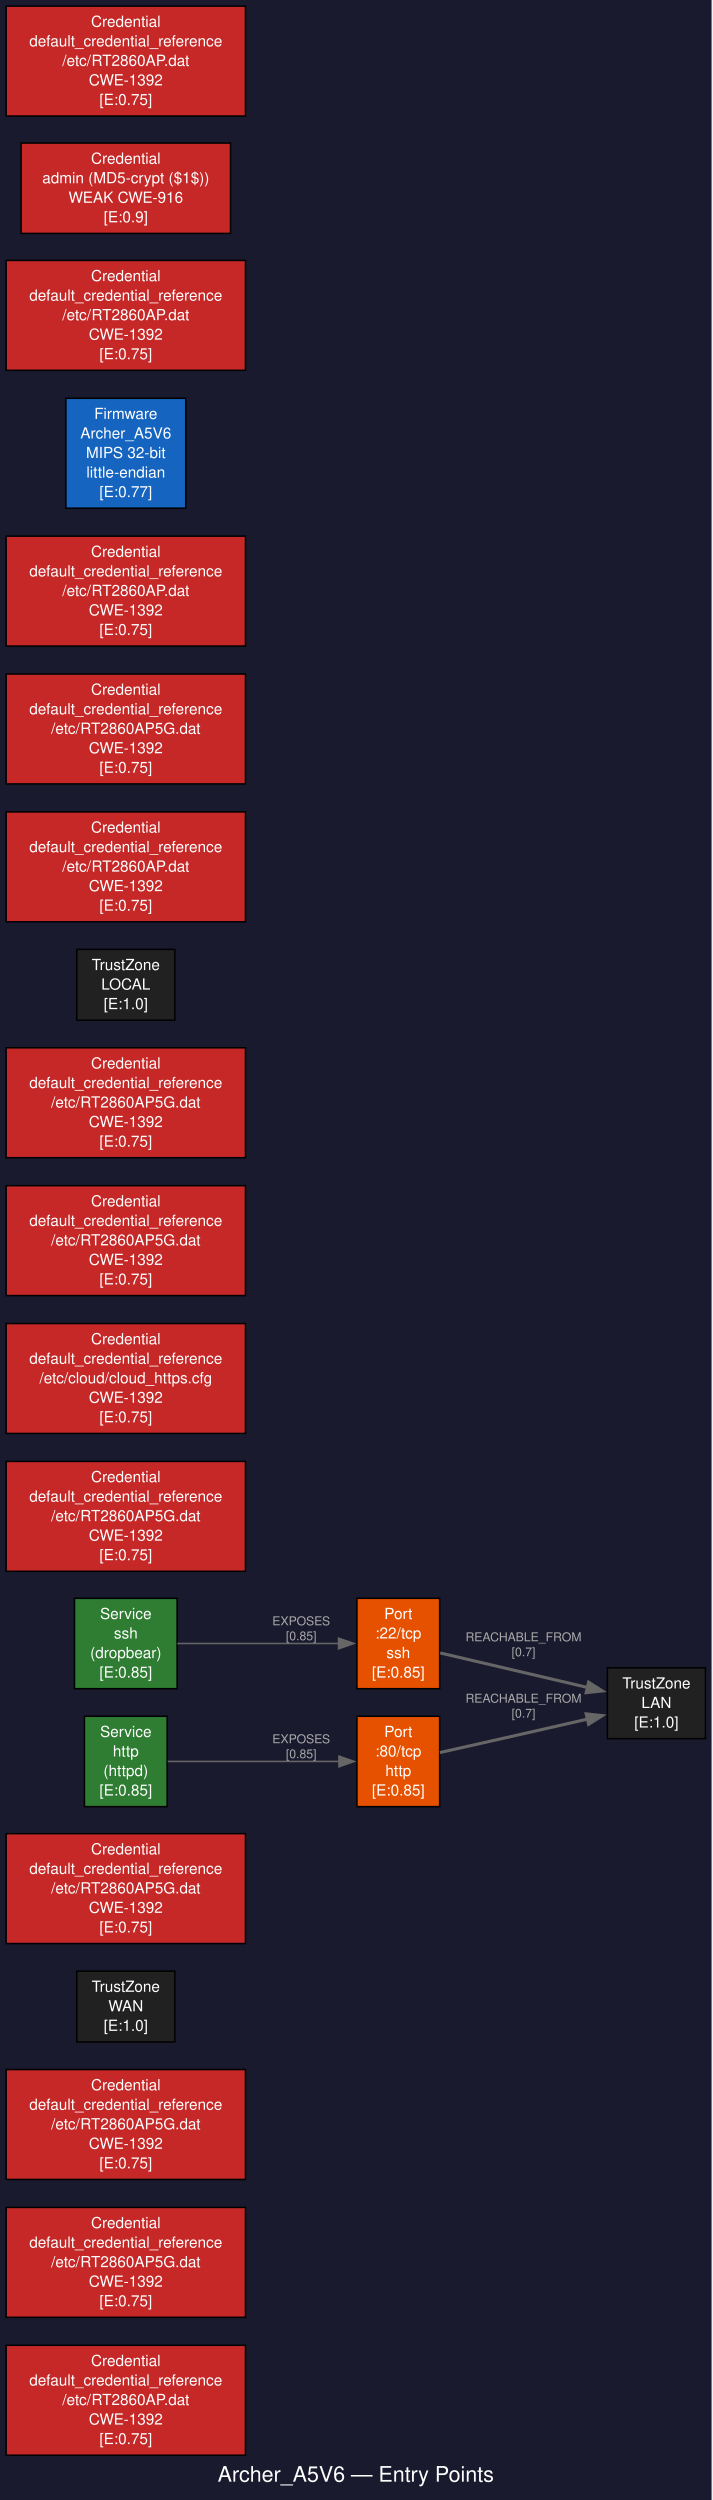
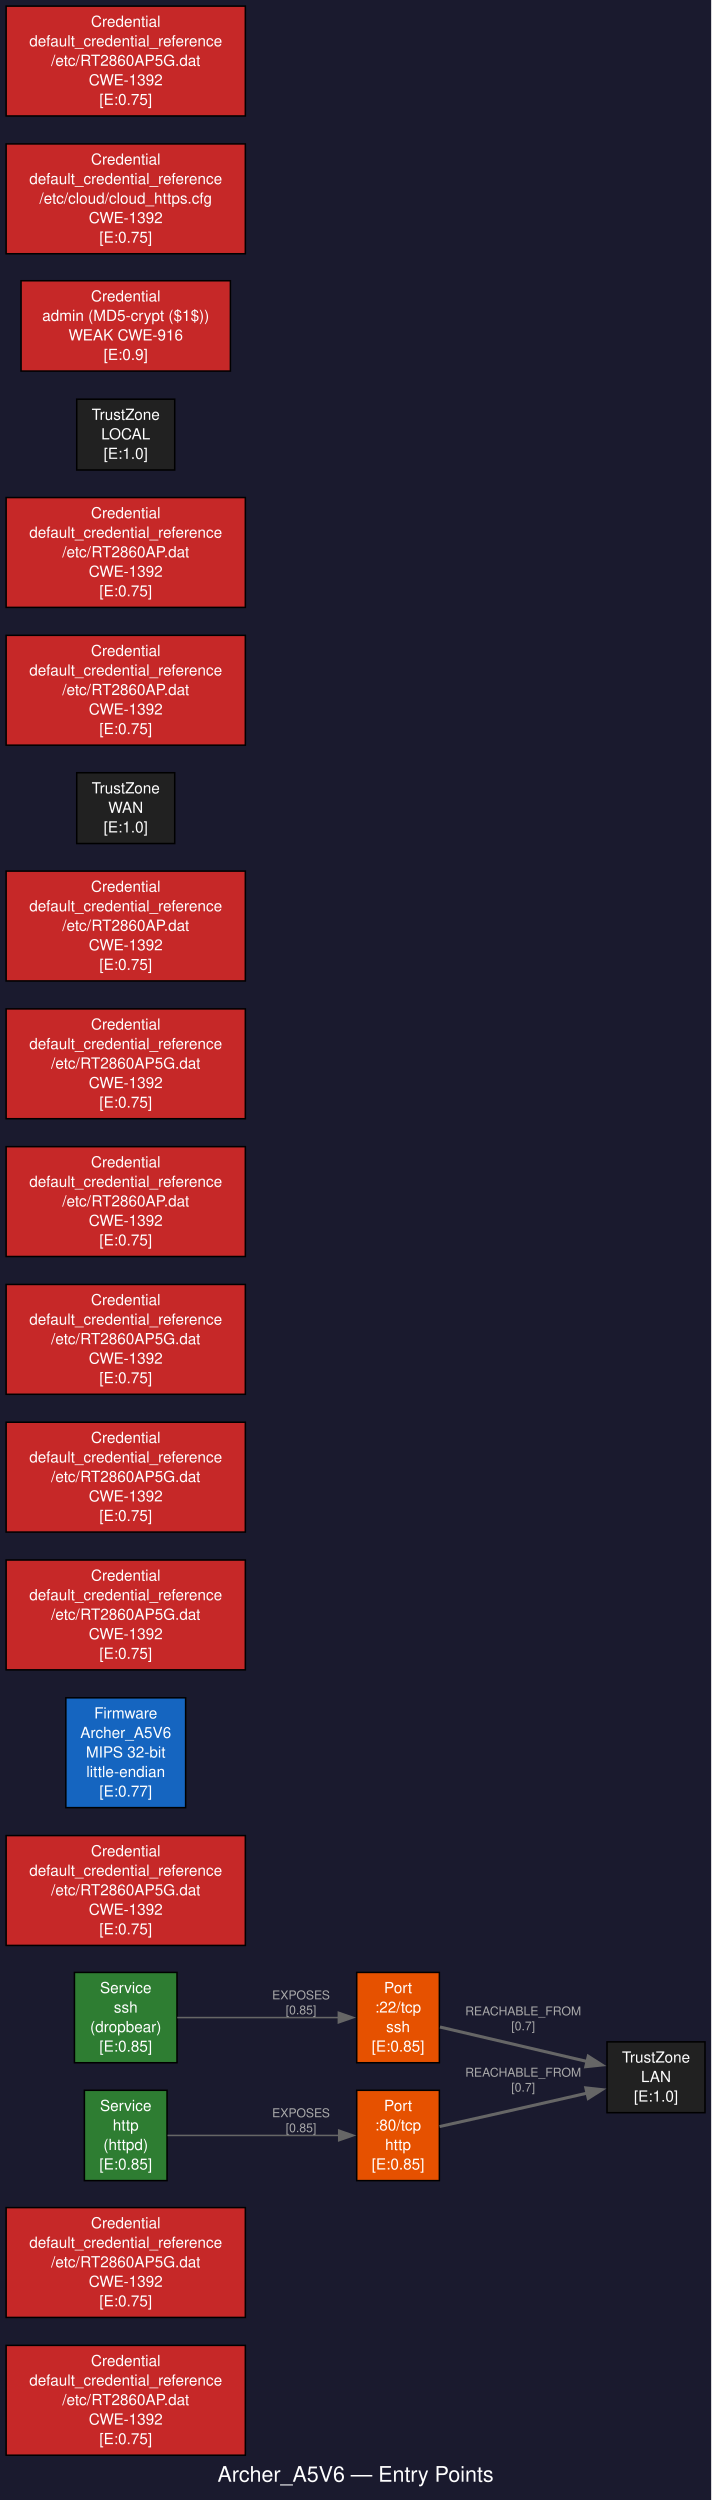
- <svg xmlns="http://www.w3.org/2000/svg" width="465pt" height="1632pt" viewBox="0.00 0.00 465.00 1632.00">
-   <g id="graph0" class="graph" transform="scale(1 1) rotate(0) translate(4 1628)">
-     <polygon fill="#1a1a2e" stroke="none" points="-4,4 -4,-1628 460.5,-1628 460.5,4 -4,4" />
+ <svg xmlns="http://www.w3.org/2000/svg" width="465pt" height="1633pt" viewBox="0.00 0.00 465.00 1633.00">
+   <g id="graph0" class="graph" transform="scale(1 1) rotate(0) translate(4 1629)">
+     <polygon fill="#1a1a2e" stroke="none" points="-4,4 -4,-1629 460.5,-1629 460.5,4 -4,4" />
    <text xml:space="preserve" text-anchor="middle" x="228.25" y="-7.95" font-family="Helvetica,sans-Serif" font-size="14.00" fill="white">Archer_A5V6 — Entry Points</text>
    <g id="node1" class="node">
      <polygon fill="#c62828" stroke="black" points="156.25,-97 0,-97 0,-25.25 156.25,-25.25 156.25,-97" />
      <text xml:space="preserve" text-anchor="middle" x="78.12" y="-83.5" font-family="Helvetica,sans-Serif" font-size="10.00" fill="white">Credential</text>
      <text xml:space="preserve" text-anchor="middle" x="78.12" y="-70.75" font-family="Helvetica,sans-Serif" font-size="10.00" fill="white">default_credential_reference</text>
      <text xml:space="preserve" text-anchor="middle" x="78.12" y="-58" font-family="Helvetica,sans-Serif" font-size="10.00" fill="white">/etc/RT2860AP.dat</text>
      <text xml:space="preserve" text-anchor="middle" x="78.12" y="-45.25" font-family="Helvetica,sans-Serif" font-size="10.00" fill="white">CWE-1392</text>
      <text xml:space="preserve" text-anchor="middle" x="78.12" y="-32.5" font-family="Helvetica,sans-Serif" font-size="10.00" fill="white">[E:0.75]</text>
    </g>
    <g id="node2" class="node">
      <polygon fill="#c62828" stroke="black" points="156.25,-187 0,-187 0,-115.25 156.25,-115.25 156.25,-187" />
      <text xml:space="preserve" text-anchor="middle" x="78.12" y="-173.5" font-family="Helvetica,sans-Serif" font-size="10.00" fill="white">Credential</text>
      <text xml:space="preserve" text-anchor="middle" x="78.12" y="-160.75" font-family="Helvetica,sans-Serif" font-size="10.00" fill="white">default_credential_reference</text>
      <text xml:space="preserve" text-anchor="middle" x="78.12" y="-148" font-family="Helvetica,sans-Serif" font-size="10.00" fill="white">/etc/RT2860AP5G.dat</text>
      <text xml:space="preserve" text-anchor="middle" x="78.12" y="-135.25" font-family="Helvetica,sans-Serif" font-size="10.00" fill="white">CWE-1392</text>
      <text xml:space="preserve" text-anchor="middle" x="78.12" y="-122.5" font-family="Helvetica,sans-Serif" font-size="10.00" fill="white">[E:0.75]</text>
    </g>
    <g id="node3" class="node">
-       <polygon fill="#c62828" stroke="black" points="156.25,-277 0,-277 0,-205.25 156.25,-205.25 156.25,-277" />
-       <text xml:space="preserve" text-anchor="middle" x="78.12" y="-263.5" font-family="Helvetica,sans-Serif" font-size="10.00" fill="white">Credential</text>
-       <text xml:space="preserve" text-anchor="middle" x="78.12" y="-250.75" font-family="Helvetica,sans-Serif" font-size="10.00" fill="white">default_credential_reference</text>
-       <text xml:space="preserve" text-anchor="middle" x="78.12" y="-238" font-family="Helvetica,sans-Serif" font-size="10.00" fill="white">/etc/RT2860AP5G.dat</text>
-       <text xml:space="preserve" text-anchor="middle" x="78.12" y="-225.25" font-family="Helvetica,sans-Serif" font-size="10.00" fill="white">CWE-1392</text>
-       <text xml:space="preserve" text-anchor="middle" x="78.12" y="-212.5" font-family="Helvetica,sans-Serif" font-size="10.00" fill="white">[E:0.75]</text>
+       <polygon fill="#e65100" stroke="black" points="283,-263.62 229,-263.62 229,-204.62 283,-204.62 283,-263.62" />
+       <text xml:space="preserve" text-anchor="middle" x="256" y="-250.12" font-family="Helvetica,sans-Serif" font-size="10.00" fill="white">Port</text>
+       <text xml:space="preserve" text-anchor="middle" x="256" y="-237.38" font-family="Helvetica,sans-Serif" font-size="10.00" fill="white">:80/tcp</text>
+       <text xml:space="preserve" text-anchor="middle" x="256" y="-224.62" font-family="Helvetica,sans-Serif" font-size="10.00" fill="white">http</text>
+       <text xml:space="preserve" text-anchor="middle" x="256" y="-211.88" font-family="Helvetica,sans-Serif" font-size="10.00" fill="white">[E:0.85]</text>
+     </g>
+     <g id="node15" class="node">
+       <polygon fill="#212121" stroke="black" points="456.5,-295.25 392.5,-295.25 392.5,-249 456.5,-249 456.5,-295.25" />
+       <text xml:space="preserve" text-anchor="middle" x="424.5" y="-281.75" font-family="Helvetica,sans-Serif" font-size="10.00" fill="white">TrustZone</text>
+       <text xml:space="preserve" text-anchor="middle" x="424.5" y="-269" font-family="Helvetica,sans-Serif" font-size="10.00" fill="white">LAN</text>
+       <text xml:space="preserve" text-anchor="middle" x="424.5" y="-256.25" font-family="Helvetica,sans-Serif" font-size="10.00" fill="white">[E:1.0]</text>
+     </g>
+     <g id="edge4" class="edge">
+       <path fill="none" stroke="#666666" stroke-width="2" d="M283.15,-239.95C306.97,-245.28 343.12,-253.4 374.5,-260.62 376.64,-261.12 378.83,-261.62 381.04,-262.14" />
+       <polygon fill="#666666" stroke="#666666" stroke-width="2" points="378.66,-265.18 389.19,-264.04 380.25,-258.36 378.66,-265.18" />
+       <text xml:space="preserve" text-anchor="middle" x="337.75" y="-272.52" font-family="Helvetica,sans-Serif" font-size="8.00" fill="#aaaaaa">REACHABLE_FROM</text>
+       <text xml:space="preserve" text-anchor="middle" x="337.75" y="-262.77" font-family="Helvetica,sans-Serif" font-size="8.00" fill="#aaaaaa">[0.7]</text>
    </g>
    <g id="node4" class="node">
-       <polygon fill="#212121" stroke="black" points="110.12,-341.25 46.12,-341.25 46.12,-295 110.12,-295 110.12,-341.25" />
-       <text xml:space="preserve" text-anchor="middle" x="78.12" y="-327.75" font-family="Helvetica,sans-Serif" font-size="10.00" fill="white">TrustZone</text>
-       <text xml:space="preserve" text-anchor="middle" x="78.12" y="-315" font-family="Helvetica,sans-Serif" font-size="10.00" fill="white">WAN</text>
-       <text xml:space="preserve" text-anchor="middle" x="78.12" y="-302.25" font-family="Helvetica,sans-Serif" font-size="10.00" fill="white">[E:1.0]</text>
+       <polygon fill="#c62828" stroke="black" points="156.25,-430 0,-430 0,-358.25 156.25,-358.25 156.25,-430" />
+       <text xml:space="preserve" text-anchor="middle" x="78.12" y="-416.5" font-family="Helvetica,sans-Serif" font-size="10.00" fill="white">Credential</text>
+       <text xml:space="preserve" text-anchor="middle" x="78.12" y="-403.75" font-family="Helvetica,sans-Serif" font-size="10.00" fill="white">default_credential_reference</text>
+       <text xml:space="preserve" text-anchor="middle" x="78.12" y="-391" font-family="Helvetica,sans-Serif" font-size="10.00" fill="white">/etc/RT2860AP5G.dat</text>
+       <text xml:space="preserve" text-anchor="middle" x="78.12" y="-378.25" font-family="Helvetica,sans-Serif" font-size="10.00" fill="white">CWE-1392</text>
+       <text xml:space="preserve" text-anchor="middle" x="78.12" y="-365.5" font-family="Helvetica,sans-Serif" font-size="10.00" fill="white">[E:0.75]</text>
    </g>
    <g id="node5" class="node">
-       <polygon fill="#c62828" stroke="black" points="156.25,-431 0,-431 0,-359.25 156.25,-359.25 156.25,-431" />
-       <text xml:space="preserve" text-anchor="middle" x="78.12" y="-417.5" font-family="Helvetica,sans-Serif" font-size="10.00" fill="white">Credential</text>
-       <text xml:space="preserve" text-anchor="middle" x="78.12" y="-404.75" font-family="Helvetica,sans-Serif" font-size="10.00" fill="white">default_credential_reference</text>
-       <text xml:space="preserve" text-anchor="middle" x="78.12" y="-392" font-family="Helvetica,sans-Serif" font-size="10.00" fill="white">/etc/RT2860AP5G.dat</text>
-       <text xml:space="preserve" text-anchor="middle" x="78.12" y="-379.25" font-family="Helvetica,sans-Serif" font-size="10.00" fill="white">CWE-1392</text>
-       <text xml:space="preserve" text-anchor="middle" x="78.12" y="-366.5" font-family="Helvetica,sans-Serif" font-size="10.00" fill="white">[E:0.75]</text>
+       <polygon fill="#1565c0" stroke="black" points="117.25,-520 39,-520 39,-448.25 117.25,-448.25 117.25,-520" />
+       <text xml:space="preserve" text-anchor="middle" x="78.12" y="-506.5" font-family="Helvetica,sans-Serif" font-size="10.00" fill="white">Firmware</text>
+       <text xml:space="preserve" text-anchor="middle" x="78.12" y="-493.75" font-family="Helvetica,sans-Serif" font-size="10.00" fill="white">Archer_A5V6</text>
+       <text xml:space="preserve" text-anchor="middle" x="78.12" y="-481" font-family="Helvetica,sans-Serif" font-size="10.00" fill="white">MIPS 32-bit</text>
+       <text xml:space="preserve" text-anchor="middle" x="78.12" y="-468.25" font-family="Helvetica,sans-Serif" font-size="10.00" fill="white">little-endian</text>
+       <text xml:space="preserve" text-anchor="middle" x="78.12" y="-455.5" font-family="Helvetica,sans-Serif" font-size="10.00" fill="white">[E:0.77]</text>
    </g>
    <g id="node6" class="node">
-       <polygon fill="#2e7d32" stroke="black" points="111.62,-584.62 44.62,-584.62 44.62,-525.62 111.62,-525.62 111.62,-584.62" />
-       <text xml:space="preserve" text-anchor="middle" x="78.12" y="-571.12" font-family="Helvetica,sans-Serif" font-size="10.00" fill="white">Service</text>
-       <text xml:space="preserve" text-anchor="middle" x="78.12" y="-558.38" font-family="Helvetica,sans-Serif" font-size="10.00" fill="white">ssh</text>
-       <text xml:space="preserve" text-anchor="middle" x="78.12" y="-545.62" font-family="Helvetica,sans-Serif" font-size="10.00" fill="white">(dropbear)</text>
-       <text xml:space="preserve" text-anchor="middle" x="78.12" y="-532.88" font-family="Helvetica,sans-Serif" font-size="10.00" fill="white">[E:0.85]</text>
+       <polygon fill="#c62828" stroke="black" points="156.25,-610 0,-610 0,-538.25 156.25,-538.25 156.25,-610" />
+       <text xml:space="preserve" text-anchor="middle" x="78.12" y="-596.5" font-family="Helvetica,sans-Serif" font-size="10.00" fill="white">Credential</text>
+       <text xml:space="preserve" text-anchor="middle" x="78.12" y="-583.75" font-family="Helvetica,sans-Serif" font-size="10.00" fill="white">default_credential_reference</text>
+       <text xml:space="preserve" text-anchor="middle" x="78.12" y="-571" font-family="Helvetica,sans-Serif" font-size="10.00" fill="white">/etc/RT2860AP5G.dat</text>
+       <text xml:space="preserve" text-anchor="middle" x="78.12" y="-558.25" font-family="Helvetica,sans-Serif" font-size="10.00" fill="white">CWE-1392</text>
+       <text xml:space="preserve" text-anchor="middle" x="78.12" y="-545.5" font-family="Helvetica,sans-Serif" font-size="10.00" fill="white">[E:0.75]</text>
+     </g>
+     <g id="node7" class="node">
+       <polygon fill="#c62828" stroke="black" points="156.25,-700 0,-700 0,-628.25 156.25,-628.25 156.25,-700" />
+       <text xml:space="preserve" text-anchor="middle" x="78.12" y="-686.5" font-family="Helvetica,sans-Serif" font-size="10.00" fill="white">Credential</text>
+       <text xml:space="preserve" text-anchor="middle" x="78.12" y="-673.75" font-family="Helvetica,sans-Serif" font-size="10.00" fill="white">default_credential_reference</text>
+       <text xml:space="preserve" text-anchor="middle" x="78.12" y="-661" font-family="Helvetica,sans-Serif" font-size="10.00" fill="white">/etc/RT2860AP5G.dat</text>
+       <text xml:space="preserve" text-anchor="middle" x="78.12" y="-648.25" font-family="Helvetica,sans-Serif" font-size="10.00" fill="white">CWE-1392</text>
+       <text xml:space="preserve" text-anchor="middle" x="78.12" y="-635.5" font-family="Helvetica,sans-Serif" font-size="10.00" fill="white">[E:0.75]</text>
+     </g>
+     <g id="node8" class="node">
+       <polygon fill="#c62828" stroke="black" points="156.25,-790 0,-790 0,-718.25 156.25,-718.25 156.25,-790" />
+       <text xml:space="preserve" text-anchor="middle" x="78.12" y="-776.5" font-family="Helvetica,sans-Serif" font-size="10.00" fill="white">Credential</text>
+       <text xml:space="preserve" text-anchor="middle" x="78.12" y="-763.75" font-family="Helvetica,sans-Serif" font-size="10.00" fill="white">default_credential_reference</text>
+       <text xml:space="preserve" text-anchor="middle" x="78.12" y="-751" font-family="Helvetica,sans-Serif" font-size="10.00" fill="white">/etc/RT2860AP5G.dat</text>
+       <text xml:space="preserve" text-anchor="middle" x="78.12" y="-738.25" font-family="Helvetica,sans-Serif" font-size="10.00" fill="white">CWE-1392</text>
+       <text xml:space="preserve" text-anchor="middle" x="78.12" y="-725.5" font-family="Helvetica,sans-Serif" font-size="10.00" fill="white">[E:0.75]</text>
    </g>
    <g id="node9" class="node">
-       <polygon fill="#e65100" stroke="black" points="283,-584.62 229,-584.62 229,-525.62 283,-525.62 283,-584.62" />
-       <text xml:space="preserve" text-anchor="middle" x="256" y="-571.12" font-family="Helvetica,sans-Serif" font-size="10.00" fill="white">Port</text>
-       <text xml:space="preserve" text-anchor="middle" x="256" y="-558.38" font-family="Helvetica,sans-Serif" font-size="10.00" fill="white">:22/tcp</text>
-       <text xml:space="preserve" text-anchor="middle" x="256" y="-545.62" font-family="Helvetica,sans-Serif" font-size="10.00" fill="white">ssh</text>
-       <text xml:space="preserve" text-anchor="middle" x="256" y="-532.88" font-family="Helvetica,sans-Serif" font-size="10.00" fill="white">[E:0.85]</text>
+       <polygon fill="#c62828" stroke="black" points="156.25,-880 0,-880 0,-808.25 156.25,-808.25 156.25,-880" />
+       <text xml:space="preserve" text-anchor="middle" x="78.12" y="-866.5" font-family="Helvetica,sans-Serif" font-size="10.00" fill="white">Credential</text>
+       <text xml:space="preserve" text-anchor="middle" x="78.12" y="-853.75" font-family="Helvetica,sans-Serif" font-size="10.00" fill="white">default_credential_reference</text>
+       <text xml:space="preserve" text-anchor="middle" x="78.12" y="-841" font-family="Helvetica,sans-Serif" font-size="10.00" fill="white">/etc/RT2860AP.dat</text>
+       <text xml:space="preserve" text-anchor="middle" x="78.12" y="-828.25" font-family="Helvetica,sans-Serif" font-size="10.00" fill="white">CWE-1392</text>
+       <text xml:space="preserve" text-anchor="middle" x="78.12" y="-815.5" font-family="Helvetica,sans-Serif" font-size="10.00" fill="white">[E:0.75]</text>
+     </g>
+     <g id="node10" class="node">
+       <polygon fill="#c62828" stroke="black" points="156.25,-970 0,-970 0,-898.25 156.25,-898.25 156.25,-970" />
+       <text xml:space="preserve" text-anchor="middle" x="78.12" y="-956.5" font-family="Helvetica,sans-Serif" font-size="10.00" fill="white">Credential</text>
+       <text xml:space="preserve" text-anchor="middle" x="78.12" y="-943.75" font-family="Helvetica,sans-Serif" font-size="10.00" fill="white">default_credential_reference</text>
+       <text xml:space="preserve" text-anchor="middle" x="78.12" y="-931" font-family="Helvetica,sans-Serif" font-size="10.00" fill="white">/etc/RT2860AP5G.dat</text>
+       <text xml:space="preserve" text-anchor="middle" x="78.12" y="-918.25" font-family="Helvetica,sans-Serif" font-size="10.00" fill="white">CWE-1392</text>
+       <text xml:space="preserve" text-anchor="middle" x="78.12" y="-905.5" font-family="Helvetica,sans-Serif" font-size="10.00" fill="white">[E:0.75]</text>
+     </g>
+     <g id="node11" class="node">
+       <polygon fill="#c62828" stroke="black" points="156.25,-1060 0,-1060 0,-988.25 156.25,-988.25 156.25,-1060" />
+       <text xml:space="preserve" text-anchor="middle" x="78.12" y="-1046.5" font-family="Helvetica,sans-Serif" font-size="10.00" fill="white">Credential</text>
+       <text xml:space="preserve" text-anchor="middle" x="78.12" y="-1033.75" font-family="Helvetica,sans-Serif" font-size="10.00" fill="white">default_credential_reference</text>
+       <text xml:space="preserve" text-anchor="middle" x="78.12" y="-1021" font-family="Helvetica,sans-Serif" font-size="10.00" fill="white">/etc/RT2860AP.dat</text>
+       <text xml:space="preserve" text-anchor="middle" x="78.12" y="-1008.25" font-family="Helvetica,sans-Serif" font-size="10.00" fill="white">CWE-1392</text>
+       <text xml:space="preserve" text-anchor="middle" x="78.12" y="-995.5" font-family="Helvetica,sans-Serif" font-size="10.00" fill="white">[E:0.75]</text>
+     </g>
+     <g id="node12" class="node">
+       <polygon fill="#212121" stroke="black" points="110.12,-1124.25 46.12,-1124.25 46.12,-1078 110.12,-1078 110.12,-1124.25" />
+       <text xml:space="preserve" text-anchor="middle" x="78.12" y="-1110.75" font-family="Helvetica,sans-Serif" font-size="10.00" fill="white">TrustZone</text>
+       <text xml:space="preserve" text-anchor="middle" x="78.12" y="-1098" font-family="Helvetica,sans-Serif" font-size="10.00" fill="white">WAN</text>
+       <text xml:space="preserve" text-anchor="middle" x="78.12" y="-1085.25" font-family="Helvetica,sans-Serif" font-size="10.00" fill="white">[E:1.0]</text>
+     </g>
+     <g id="node13" class="node">
+       <polygon fill="#e65100" stroke="black" points="283,-340.62 229,-340.62 229,-281.62 283,-281.62 283,-340.62" />
+       <text xml:space="preserve" text-anchor="middle" x="256" y="-327.12" font-family="Helvetica,sans-Serif" font-size="10.00" fill="white">Port</text>
+       <text xml:space="preserve" text-anchor="middle" x="256" y="-314.38" font-family="Helvetica,sans-Serif" font-size="10.00" fill="white">:22/tcp</text>
+       <text xml:space="preserve" text-anchor="middle" x="256" y="-301.62" font-family="Helvetica,sans-Serif" font-size="10.00" fill="white">ssh</text>
+       <text xml:space="preserve" text-anchor="middle" x="256" y="-288.88" font-family="Helvetica,sans-Serif" font-size="10.00" fill="white">[E:0.85]</text>
+     </g>
+     <g id="edge2" class="edge">
+       <path fill="none" stroke="#666666" stroke-width="2" d="M283.38,-304.95C309.68,-298.79 350.48,-289.23 381.28,-282.01" />
+       <polygon fill="#666666" stroke="#666666" stroke-width="2" points="380.25,-285.85 389.18,-280.16 378.65,-279.04 380.25,-285.85" />
+       <text xml:space="preserve" text-anchor="middle" x="337.75" y="-312.57" font-family="Helvetica,sans-Serif" font-size="8.00" fill="#aaaaaa">REACHABLE_FROM</text>
+       <text xml:space="preserve" text-anchor="middle" x="337.75" y="-302.82" font-family="Helvetica,sans-Serif" font-size="8.00" fill="#aaaaaa">[0.7]</text>
+     </g>
+     <g id="node14" class="node">
+       <polygon fill="#c62828" stroke="black" points="156.25,-1214 0,-1214 0,-1142.25 156.25,-1142.25 156.25,-1214" />
+       <text xml:space="preserve" text-anchor="middle" x="78.12" y="-1200.5" font-family="Helvetica,sans-Serif" font-size="10.00" fill="white">Credential</text>
+       <text xml:space="preserve" text-anchor="middle" x="78.12" y="-1187.75" font-family="Helvetica,sans-Serif" font-size="10.00" fill="white">default_credential_reference</text>
+       <text xml:space="preserve" text-anchor="middle" x="78.12" y="-1175" font-family="Helvetica,sans-Serif" font-size="10.00" fill="white">/etc/RT2860AP.dat</text>
+       <text xml:space="preserve" text-anchor="middle" x="78.12" y="-1162.25" font-family="Helvetica,sans-Serif" font-size="10.00" fill="white">CWE-1392</text>
+       <text xml:space="preserve" text-anchor="middle" x="78.12" y="-1149.5" font-family="Helvetica,sans-Serif" font-size="10.00" fill="white">[E:0.75]</text>
+     </g>
+     <g id="node16" class="node">
+       <polygon fill="#c62828" stroke="black" points="156.25,-1304 0,-1304 0,-1232.25 156.25,-1232.25 156.25,-1304" />
+       <text xml:space="preserve" text-anchor="middle" x="78.12" y="-1290.5" font-family="Helvetica,sans-Serif" font-size="10.00" fill="white">Credential</text>
+       <text xml:space="preserve" text-anchor="middle" x="78.12" y="-1277.75" font-family="Helvetica,sans-Serif" font-size="10.00" fill="white">default_credential_reference</text>
+       <text xml:space="preserve" text-anchor="middle" x="78.12" y="-1265" font-family="Helvetica,sans-Serif" font-size="10.00" fill="white">/etc/RT2860AP.dat</text>
+       <text xml:space="preserve" text-anchor="middle" x="78.12" y="-1252.25" font-family="Helvetica,sans-Serif" font-size="10.00" fill="white">CWE-1392</text>
+       <text xml:space="preserve" text-anchor="middle" x="78.12" y="-1239.5" font-family="Helvetica,sans-Serif" font-size="10.00" fill="white">[E:0.75]</text>
+     </g>
+     <g id="node17" class="node">
+       <polygon fill="#212121" stroke="black" points="110.12,-1368.25 46.12,-1368.25 46.12,-1322 110.12,-1322 110.12,-1368.25" />
+       <text xml:space="preserve" text-anchor="middle" x="78.12" y="-1354.75" font-family="Helvetica,sans-Serif" font-size="10.00" fill="white">TrustZone</text>
+       <text xml:space="preserve" text-anchor="middle" x="78.12" y="-1342" font-family="Helvetica,sans-Serif" font-size="10.00" fill="white">LOCAL</text>
+       <text xml:space="preserve" text-anchor="middle" x="78.12" y="-1329.25" font-family="Helvetica,sans-Serif" font-size="10.00" fill="white">[E:1.0]</text>
+     </g>
+     <g id="node18" class="node">
+       <polygon fill="#2e7d32" stroke="black" points="111.62,-340.62 44.62,-340.62 44.62,-281.62 111.62,-281.62 111.62,-340.62" />
+       <text xml:space="preserve" text-anchor="middle" x="78.12" y="-327.12" font-family="Helvetica,sans-Serif" font-size="10.00" fill="white">Service</text>
+       <text xml:space="preserve" text-anchor="middle" x="78.12" y="-314.38" font-family="Helvetica,sans-Serif" font-size="10.00" fill="white">ssh</text>
+       <text xml:space="preserve" text-anchor="middle" x="78.12" y="-301.62" font-family="Helvetica,sans-Serif" font-size="10.00" fill="white">(dropbear)</text>
+       <text xml:space="preserve" text-anchor="middle" x="78.12" y="-288.88" font-family="Helvetica,sans-Serif" font-size="10.00" fill="white">[E:0.85]</text>
    </g>
    <g id="edge1" class="edge">
-       <path fill="none" stroke="#666666" d="M111.79,-555.12C141.65,-555.12 185.81,-555.12 217.19,-555.12" />
-       <polygon fill="#666666" stroke="#666666" points="217.02,-558.63 227.02,-555.13 217.02,-551.63 217.02,-558.63" />
-       <text xml:space="preserve" text-anchor="middle" x="192.62" y="-567.02" font-family="Helvetica,sans-Serif" font-size="8.00" fill="#aaaaaa">EXPOSES</text>
-       <text xml:space="preserve" text-anchor="middle" x="192.62" y="-557.27" font-family="Helvetica,sans-Serif" font-size="8.00" fill="#aaaaaa">[0.85]</text>
-     </g>
-     <g id="node7" class="node">
-       <polygon fill="#c62828" stroke="black" points="156.25,-674 0,-674 0,-602.25 156.25,-602.25 156.25,-674" />
-       <text xml:space="preserve" text-anchor="middle" x="78.12" y="-660.5" font-family="Helvetica,sans-Serif" font-size="10.00" fill="white">Credential</text>
-       <text xml:space="preserve" text-anchor="middle" x="78.12" y="-647.75" font-family="Helvetica,sans-Serif" font-size="10.00" fill="white">default_credential_reference</text>
-       <text xml:space="preserve" text-anchor="middle" x="78.12" y="-635" font-family="Helvetica,sans-Serif" font-size="10.00" fill="white">/etc/RT2860AP5G.dat</text>
-       <text xml:space="preserve" text-anchor="middle" x="78.12" y="-622.25" font-family="Helvetica,sans-Serif" font-size="10.00" fill="white">CWE-1392</text>
-       <text xml:space="preserve" text-anchor="middle" x="78.12" y="-609.5" font-family="Helvetica,sans-Serif" font-size="10.00" fill="white">[E:0.75]</text>
-     </g>
-     <g id="node8" class="node">
-       <polygon fill="#c62828" stroke="black" points="156.25,-764 0,-764 0,-692.25 156.25,-692.25 156.25,-764" />
-       <text xml:space="preserve" text-anchor="middle" x="78.12" y="-750.5" font-family="Helvetica,sans-Serif" font-size="10.00" fill="white">Credential</text>
-       <text xml:space="preserve" text-anchor="middle" x="78.12" y="-737.75" font-family="Helvetica,sans-Serif" font-size="10.00" fill="white">default_credential_reference</text>
-       <text xml:space="preserve" text-anchor="middle" x="78.12" y="-725" font-family="Helvetica,sans-Serif" font-size="10.00" fill="white">/etc/cloud/cloud_https.cfg</text>
-       <text xml:space="preserve" text-anchor="middle" x="78.12" y="-712.25" font-family="Helvetica,sans-Serif" font-size="10.00" fill="white">CWE-1392</text>
-       <text xml:space="preserve" text-anchor="middle" x="78.12" y="-699.5" font-family="Helvetica,sans-Serif" font-size="10.00" fill="white">[E:0.75]</text>
-     </g>
-     <g id="node14" class="node">
-       <polygon fill="#212121" stroke="black" points="456.5,-539.25 392.5,-539.25 392.5,-493 456.5,-493 456.5,-539.25" />
-       <text xml:space="preserve" text-anchor="middle" x="424.5" y="-525.75" font-family="Helvetica,sans-Serif" font-size="10.00" fill="white">TrustZone</text>
-       <text xml:space="preserve" text-anchor="middle" x="424.5" y="-513" font-family="Helvetica,sans-Serif" font-size="10.00" fill="white">LAN</text>
-       <text xml:space="preserve" text-anchor="middle" x="424.5" y="-500.25" font-family="Helvetica,sans-Serif" font-size="10.00" fill="white">[E:1.0]</text>
-     </g>
-     <g id="edge2" class="edge">
-       <path fill="none" stroke="#666666" stroke-width="2" d="M283.38,-548.95C309.68,-542.79 350.48,-533.23 381.28,-526.01" />
-       <polygon fill="#666666" stroke="#666666" stroke-width="2" points="380.25,-529.85 389.18,-524.16 378.65,-523.04 380.25,-529.85" />
-       <text xml:space="preserve" text-anchor="middle" x="337.75" y="-556.57" font-family="Helvetica,sans-Serif" font-size="8.00" fill="#aaaaaa">REACHABLE_FROM</text>
-       <text xml:space="preserve" text-anchor="middle" x="337.75" y="-546.82" font-family="Helvetica,sans-Serif" font-size="8.00" fill="#aaaaaa">[0.7]</text>
-     </g>
-     <g id="node10" class="node">
-       <polygon fill="#c62828" stroke="black" points="156.25,-854 0,-854 0,-782.25 156.25,-782.25 156.25,-854" />
-       <text xml:space="preserve" text-anchor="middle" x="78.12" y="-840.5" font-family="Helvetica,sans-Serif" font-size="10.00" fill="white">Credential</text>
-       <text xml:space="preserve" text-anchor="middle" x="78.12" y="-827.75" font-family="Helvetica,sans-Serif" font-size="10.00" fill="white">default_credential_reference</text>
-       <text xml:space="preserve" text-anchor="middle" x="78.12" y="-815" font-family="Helvetica,sans-Serif" font-size="10.00" fill="white">/etc/RT2860AP5G.dat</text>
-       <text xml:space="preserve" text-anchor="middle" x="78.12" y="-802.25" font-family="Helvetica,sans-Serif" font-size="10.00" fill="white">CWE-1392</text>
-       <text xml:space="preserve" text-anchor="middle" x="78.12" y="-789.5" font-family="Helvetica,sans-Serif" font-size="10.00" fill="white">[E:0.75]</text>
-     </g>
-     <g id="node11" class="node">
-       <polygon fill="#c62828" stroke="black" points="156.25,-944 0,-944 0,-872.25 156.25,-872.25 156.25,-944" />
-       <text xml:space="preserve" text-anchor="middle" x="78.12" y="-930.5" font-family="Helvetica,sans-Serif" font-size="10.00" fill="white">Credential</text>
-       <text xml:space="preserve" text-anchor="middle" x="78.12" y="-917.75" font-family="Helvetica,sans-Serif" font-size="10.00" fill="white">default_credential_reference</text>
-       <text xml:space="preserve" text-anchor="middle" x="78.12" y="-905" font-family="Helvetica,sans-Serif" font-size="10.00" fill="white">/etc/RT2860AP5G.dat</text>
-       <text xml:space="preserve" text-anchor="middle" x="78.12" y="-892.25" font-family="Helvetica,sans-Serif" font-size="10.00" fill="white">CWE-1392</text>
-       <text xml:space="preserve" text-anchor="middle" x="78.12" y="-879.5" font-family="Helvetica,sans-Serif" font-size="10.00" fill="white">[E:0.75]</text>
-     </g>
-     <g id="node12" class="node">
-       <polygon fill="#212121" stroke="black" points="110.12,-1008.25 46.12,-1008.25 46.12,-962 110.12,-962 110.12,-1008.25" />
-       <text xml:space="preserve" text-anchor="middle" x="78.12" y="-994.75" font-family="Helvetica,sans-Serif" font-size="10.00" fill="white">TrustZone</text>
-       <text xml:space="preserve" text-anchor="middle" x="78.12" y="-982" font-family="Helvetica,sans-Serif" font-size="10.00" fill="white">LOCAL</text>
-       <text xml:space="preserve" text-anchor="middle" x="78.12" y="-969.25" font-family="Helvetica,sans-Serif" font-size="10.00" fill="white">[E:1.0]</text>
-     </g>
-     <g id="node13" class="node">
-       <polygon fill="#c62828" stroke="black" points="156.25,-1098 0,-1098 0,-1026.25 156.25,-1026.25 156.25,-1098" />
-       <text xml:space="preserve" text-anchor="middle" x="78.12" y="-1084.5" font-family="Helvetica,sans-Serif" font-size="10.00" fill="white">Credential</text>
-       <text xml:space="preserve" text-anchor="middle" x="78.12" y="-1071.75" font-family="Helvetica,sans-Serif" font-size="10.00" fill="white">default_credential_reference</text>
-       <text xml:space="preserve" text-anchor="middle" x="78.12" y="-1059" font-family="Helvetica,sans-Serif" font-size="10.00" fill="white">/etc/RT2860AP.dat</text>
-       <text xml:space="preserve" text-anchor="middle" x="78.12" y="-1046.25" font-family="Helvetica,sans-Serif" font-size="10.00" fill="white">CWE-1392</text>
-       <text xml:space="preserve" text-anchor="middle" x="78.12" y="-1033.5" font-family="Helvetica,sans-Serif" font-size="10.00" fill="white">[E:0.75]</text>
-     </g>
-     <g id="node15" class="node">
-       <polygon fill="#c62828" stroke="black" points="156.25,-1188 0,-1188 0,-1116.25 156.25,-1116.25 156.25,-1188" />
-       <text xml:space="preserve" text-anchor="middle" x="78.12" y="-1174.5" font-family="Helvetica,sans-Serif" font-size="10.00" fill="white">Credential</text>
-       <text xml:space="preserve" text-anchor="middle" x="78.12" y="-1161.75" font-family="Helvetica,sans-Serif" font-size="10.00" fill="white">default_credential_reference</text>
-       <text xml:space="preserve" text-anchor="middle" x="78.12" y="-1149" font-family="Helvetica,sans-Serif" font-size="10.00" fill="white">/etc/RT2860AP5G.dat</text>
-       <text xml:space="preserve" text-anchor="middle" x="78.12" y="-1136.25" font-family="Helvetica,sans-Serif" font-size="10.00" fill="white">CWE-1392</text>
-       <text xml:space="preserve" text-anchor="middle" x="78.12" y="-1123.5" font-family="Helvetica,sans-Serif" font-size="10.00" fill="white">[E:0.75]</text>
-     </g>
-     <g id="node16" class="node">
-       <polygon fill="#c62828" stroke="black" points="156.25,-1278 0,-1278 0,-1206.25 156.25,-1206.25 156.25,-1278" />
-       <text xml:space="preserve" text-anchor="middle" x="78.12" y="-1264.5" font-family="Helvetica,sans-Serif" font-size="10.00" fill="white">Credential</text>
-       <text xml:space="preserve" text-anchor="middle" x="78.12" y="-1251.75" font-family="Helvetica,sans-Serif" font-size="10.00" fill="white">default_credential_reference</text>
-       <text xml:space="preserve" text-anchor="middle" x="78.12" y="-1239" font-family="Helvetica,sans-Serif" font-size="10.00" fill="white">/etc/RT2860AP.dat</text>
-       <text xml:space="preserve" text-anchor="middle" x="78.12" y="-1226.25" font-family="Helvetica,sans-Serif" font-size="10.00" fill="white">CWE-1392</text>
-       <text xml:space="preserve" text-anchor="middle" x="78.12" y="-1213.5" font-family="Helvetica,sans-Serif" font-size="10.00" fill="white">[E:0.75]</text>
-     </g>
-     <g id="node17" class="node">
-       <polygon fill="#1565c0" stroke="black" points="117.25,-1368 39,-1368 39,-1296.25 117.25,-1296.25 117.25,-1368" />
-       <text xml:space="preserve" text-anchor="middle" x="78.12" y="-1354.5" font-family="Helvetica,sans-Serif" font-size="10.00" fill="white">Firmware</text>
-       <text xml:space="preserve" text-anchor="middle" x="78.12" y="-1341.75" font-family="Helvetica,sans-Serif" font-size="10.00" fill="white">Archer_A5V6</text>
-       <text xml:space="preserve" text-anchor="middle" x="78.12" y="-1329" font-family="Helvetica,sans-Serif" font-size="10.00" fill="white">MIPS 32-bit</text>
-       <text xml:space="preserve" text-anchor="middle" x="78.12" y="-1316.25" font-family="Helvetica,sans-Serif" font-size="10.00" fill="white">little-endian</text>
-       <text xml:space="preserve" text-anchor="middle" x="78.12" y="-1303.5" font-family="Helvetica,sans-Serif" font-size="10.00" fill="white">[E:0.77]</text>
-     </g>
-     <g id="node18" class="node">
-       <polygon fill="#c62828" stroke="black" points="156.25,-1458 0,-1458 0,-1386.25 156.25,-1386.25 156.25,-1458" />
-       <text xml:space="preserve" text-anchor="middle" x="78.12" y="-1444.5" font-family="Helvetica,sans-Serif" font-size="10.00" fill="white">Credential</text>
-       <text xml:space="preserve" text-anchor="middle" x="78.12" y="-1431.75" font-family="Helvetica,sans-Serif" font-size="10.00" fill="white">default_credential_reference</text>
-       <text xml:space="preserve" text-anchor="middle" x="78.12" y="-1419" font-family="Helvetica,sans-Serif" font-size="10.00" fill="white">/etc/RT2860AP.dat</text>
-       <text xml:space="preserve" text-anchor="middle" x="78.12" y="-1406.25" font-family="Helvetica,sans-Serif" font-size="10.00" fill="white">CWE-1392</text>
-       <text xml:space="preserve" text-anchor="middle" x="78.12" y="-1393.5" font-family="Helvetica,sans-Serif" font-size="10.00" fill="white">[E:0.75]</text>
+       <path fill="none" stroke="#666666" d="M111.79,-311.12C141.65,-311.12 185.81,-311.12 217.19,-311.12" />
+       <polygon fill="#666666" stroke="#666666" points="217.02,-314.63 227.02,-311.13 217.02,-307.63 217.02,-314.63" />
+       <text xml:space="preserve" text-anchor="middle" x="192.62" y="-323.02" font-family="Helvetica,sans-Serif" font-size="8.00" fill="#aaaaaa">EXPOSES</text>
+       <text xml:space="preserve" text-anchor="middle" x="192.62" y="-313.27" font-family="Helvetica,sans-Serif" font-size="8.00" fill="#aaaaaa">[0.85]</text>
    </g>
    <g id="node19" class="node">
-       <polygon fill="#c62828" stroke="black" points="146.5,-1534.62 9.75,-1534.62 9.75,-1475.62 146.5,-1475.62 146.5,-1534.62" />
-       <text xml:space="preserve" text-anchor="middle" x="78.12" y="-1521.12" font-family="Helvetica,sans-Serif" font-size="10.00" fill="white">Credential</text>
-       <text xml:space="preserve" text-anchor="middle" x="78.12" y="-1508.38" font-family="Helvetica,sans-Serif" font-size="10.00" fill="white">admin (MD5-crypt ($1$))</text>
-       <text xml:space="preserve" text-anchor="middle" x="78.12" y="-1495.62" font-family="Helvetica,sans-Serif" font-size="10.00" fill="white">WEAK CWE-916</text>
-       <text xml:space="preserve" text-anchor="middle" x="78.12" y="-1482.88" font-family="Helvetica,sans-Serif" font-size="10.00" fill="white">[E:0.9]</text>
+       <polygon fill="#2e7d32" stroke="black" points="105.12,-263.62 51.12,-263.62 51.12,-204.62 105.12,-204.62 105.12,-263.62" />
+       <text xml:space="preserve" text-anchor="middle" x="78.12" y="-250.12" font-family="Helvetica,sans-Serif" font-size="10.00" fill="white">Service</text>
+       <text xml:space="preserve" text-anchor="middle" x="78.12" y="-237.38" font-family="Helvetica,sans-Serif" font-size="10.00" fill="white">http</text>
+       <text xml:space="preserve" text-anchor="middle" x="78.12" y="-224.62" font-family="Helvetica,sans-Serif" font-size="10.00" fill="white">(httpd)</text>
+       <text xml:space="preserve" text-anchor="middle" x="78.12" y="-211.88" font-family="Helvetica,sans-Serif" font-size="10.00" fill="white">[E:0.85]</text>
+     </g>
+     <g id="edge3" class="edge">
+       <path fill="none" stroke="#666666" d="M105.46,-234.12C135.2,-234.12 183.84,-234.12 217.54,-234.12" />
+       <polygon fill="#666666" stroke="#666666" points="217.26,-237.63 227.26,-234.13 217.26,-230.63 217.26,-237.63" />
+       <text xml:space="preserve" text-anchor="middle" x="192.62" y="-246.03" font-family="Helvetica,sans-Serif" font-size="8.00" fill="#aaaaaa">EXPOSES</text>
+       <text xml:space="preserve" text-anchor="middle" x="192.62" y="-236.28" font-family="Helvetica,sans-Serif" font-size="8.00" fill="#aaaaaa">[0.85]</text>
    </g>
    <g id="node20" class="node">
-       <polygon fill="#2e7d32" stroke="black" points="105.12,-507.62 51.12,-507.62 51.12,-448.62 105.12,-448.62 105.12,-507.62" />
-       <text xml:space="preserve" text-anchor="middle" x="78.12" y="-494.12" font-family="Helvetica,sans-Serif" font-size="10.00" fill="white">Service</text>
-       <text xml:space="preserve" text-anchor="middle" x="78.12" y="-481.38" font-family="Helvetica,sans-Serif" font-size="10.00" fill="white">http</text>
-       <text xml:space="preserve" text-anchor="middle" x="78.12" y="-468.62" font-family="Helvetica,sans-Serif" font-size="10.00" fill="white">(httpd)</text>
-       <text xml:space="preserve" text-anchor="middle" x="78.12" y="-455.88" font-family="Helvetica,sans-Serif" font-size="10.00" fill="white">[E:0.85]</text>
+       <polygon fill="#c62828" stroke="black" points="146.5,-1445.62 9.75,-1445.62 9.75,-1386.62 146.5,-1386.62 146.5,-1445.62" />
+       <text xml:space="preserve" text-anchor="middle" x="78.12" y="-1432.12" font-family="Helvetica,sans-Serif" font-size="10.00" fill="white">Credential</text>
+       <text xml:space="preserve" text-anchor="middle" x="78.12" y="-1419.38" font-family="Helvetica,sans-Serif" font-size="10.00" fill="white">admin (MD5-crypt ($1$))</text>
+       <text xml:space="preserve" text-anchor="middle" x="78.12" y="-1406.62" font-family="Helvetica,sans-Serif" font-size="10.00" fill="white">WEAK CWE-916</text>
+       <text xml:space="preserve" text-anchor="middle" x="78.12" y="-1393.88" font-family="Helvetica,sans-Serif" font-size="10.00" fill="white">[E:0.9]</text>
    </g>
    <g id="node21" class="node">
-       <polygon fill="#e65100" stroke="black" points="283,-507.62 229,-507.62 229,-448.62 283,-448.62 283,-507.62" />
-       <text xml:space="preserve" text-anchor="middle" x="256" y="-494.12" font-family="Helvetica,sans-Serif" font-size="10.00" fill="white">Port</text>
-       <text xml:space="preserve" text-anchor="middle" x="256" y="-481.38" font-family="Helvetica,sans-Serif" font-size="10.00" fill="white">:80/tcp</text>
-       <text xml:space="preserve" text-anchor="middle" x="256" y="-468.62" font-family="Helvetica,sans-Serif" font-size="10.00" fill="white">http</text>
-       <text xml:space="preserve" text-anchor="middle" x="256" y="-455.88" font-family="Helvetica,sans-Serif" font-size="10.00" fill="white">[E:0.85]</text>
-     </g>
-     <g id="edge3" class="edge">
-       <path fill="none" stroke="#666666" d="M105.46,-478.12C135.2,-478.12 183.84,-478.12 217.54,-478.12" />
-       <polygon fill="#666666" stroke="#666666" points="217.26,-481.63 227.26,-478.13 217.26,-474.63 217.26,-481.63" />
-       <text xml:space="preserve" text-anchor="middle" x="192.62" y="-490.02" font-family="Helvetica,sans-Serif" font-size="8.00" fill="#aaaaaa">EXPOSES</text>
-       <text xml:space="preserve" text-anchor="middle" x="192.62" y="-480.27" font-family="Helvetica,sans-Serif" font-size="8.00" fill="#aaaaaa">[0.85]</text>
-     </g>
-     <g id="edge4" class="edge">
-       <path fill="none" stroke="#666666" stroke-width="2" d="M283.15,-483.95C306.97,-489.28 343.12,-497.4 374.5,-504.62 376.64,-505.12 378.83,-505.62 381.04,-506.14" />
-       <polygon fill="#666666" stroke="#666666" stroke-width="2" points="378.66,-509.18 389.19,-508.04 380.25,-502.36 378.66,-509.18" />
-       <text xml:space="preserve" text-anchor="middle" x="337.75" y="-516.52" font-family="Helvetica,sans-Serif" font-size="8.00" fill="#aaaaaa">REACHABLE_FROM</text>
-       <text xml:space="preserve" text-anchor="middle" x="337.75" y="-506.77" font-family="Helvetica,sans-Serif" font-size="8.00" fill="#aaaaaa">[0.7]</text>
+       <polygon fill="#c62828" stroke="black" points="156.25,-1535 0,-1535 0,-1463.25 156.25,-1463.25 156.25,-1535" />
+       <text xml:space="preserve" text-anchor="middle" x="78.12" y="-1521.5" font-family="Helvetica,sans-Serif" font-size="10.00" fill="white">Credential</text>
+       <text xml:space="preserve" text-anchor="middle" x="78.12" y="-1508.75" font-family="Helvetica,sans-Serif" font-size="10.00" fill="white">default_credential_reference</text>
+       <text xml:space="preserve" text-anchor="middle" x="78.12" y="-1496" font-family="Helvetica,sans-Serif" font-size="10.00" fill="white">/etc/cloud/cloud_https.cfg</text>
+       <text xml:space="preserve" text-anchor="middle" x="78.12" y="-1483.25" font-family="Helvetica,sans-Serif" font-size="10.00" fill="white">CWE-1392</text>
+       <text xml:space="preserve" text-anchor="middle" x="78.12" y="-1470.5" font-family="Helvetica,sans-Serif" font-size="10.00" fill="white">[E:0.75]</text>
    </g>
    <g id="node22" class="node">
-       <polygon fill="#c62828" stroke="black" points="156.25,-1624 0,-1624 0,-1552.25 156.25,-1552.25 156.25,-1624" />
-       <text xml:space="preserve" text-anchor="middle" x="78.12" y="-1610.5" font-family="Helvetica,sans-Serif" font-size="10.00" fill="white">Credential</text>
-       <text xml:space="preserve" text-anchor="middle" x="78.12" y="-1597.75" font-family="Helvetica,sans-Serif" font-size="10.00" fill="white">default_credential_reference</text>
-       <text xml:space="preserve" text-anchor="middle" x="78.12" y="-1585" font-family="Helvetica,sans-Serif" font-size="10.00" fill="white">/etc/RT2860AP.dat</text>
-       <text xml:space="preserve" text-anchor="middle" x="78.12" y="-1572.25" font-family="Helvetica,sans-Serif" font-size="10.00" fill="white">CWE-1392</text>
-       <text xml:space="preserve" text-anchor="middle" x="78.12" y="-1559.5" font-family="Helvetica,sans-Serif" font-size="10.00" fill="white">[E:0.75]</text>
+       <polygon fill="#c62828" stroke="black" points="156.25,-1625 0,-1625 0,-1553.25 156.25,-1553.25 156.25,-1625" />
+       <text xml:space="preserve" text-anchor="middle" x="78.12" y="-1611.5" font-family="Helvetica,sans-Serif" font-size="10.00" fill="white">Credential</text>
+       <text xml:space="preserve" text-anchor="middle" x="78.12" y="-1598.75" font-family="Helvetica,sans-Serif" font-size="10.00" fill="white">default_credential_reference</text>
+       <text xml:space="preserve" text-anchor="middle" x="78.12" y="-1586" font-family="Helvetica,sans-Serif" font-size="10.00" fill="white">/etc/RT2860AP5G.dat</text>
+       <text xml:space="preserve" text-anchor="middle" x="78.12" y="-1573.25" font-family="Helvetica,sans-Serif" font-size="10.00" fill="white">CWE-1392</text>
+       <text xml:space="preserve" text-anchor="middle" x="78.12" y="-1560.5" font-family="Helvetica,sans-Serif" font-size="10.00" fill="white">[E:0.75]</text>
    </g>
  </g>
</svg>
